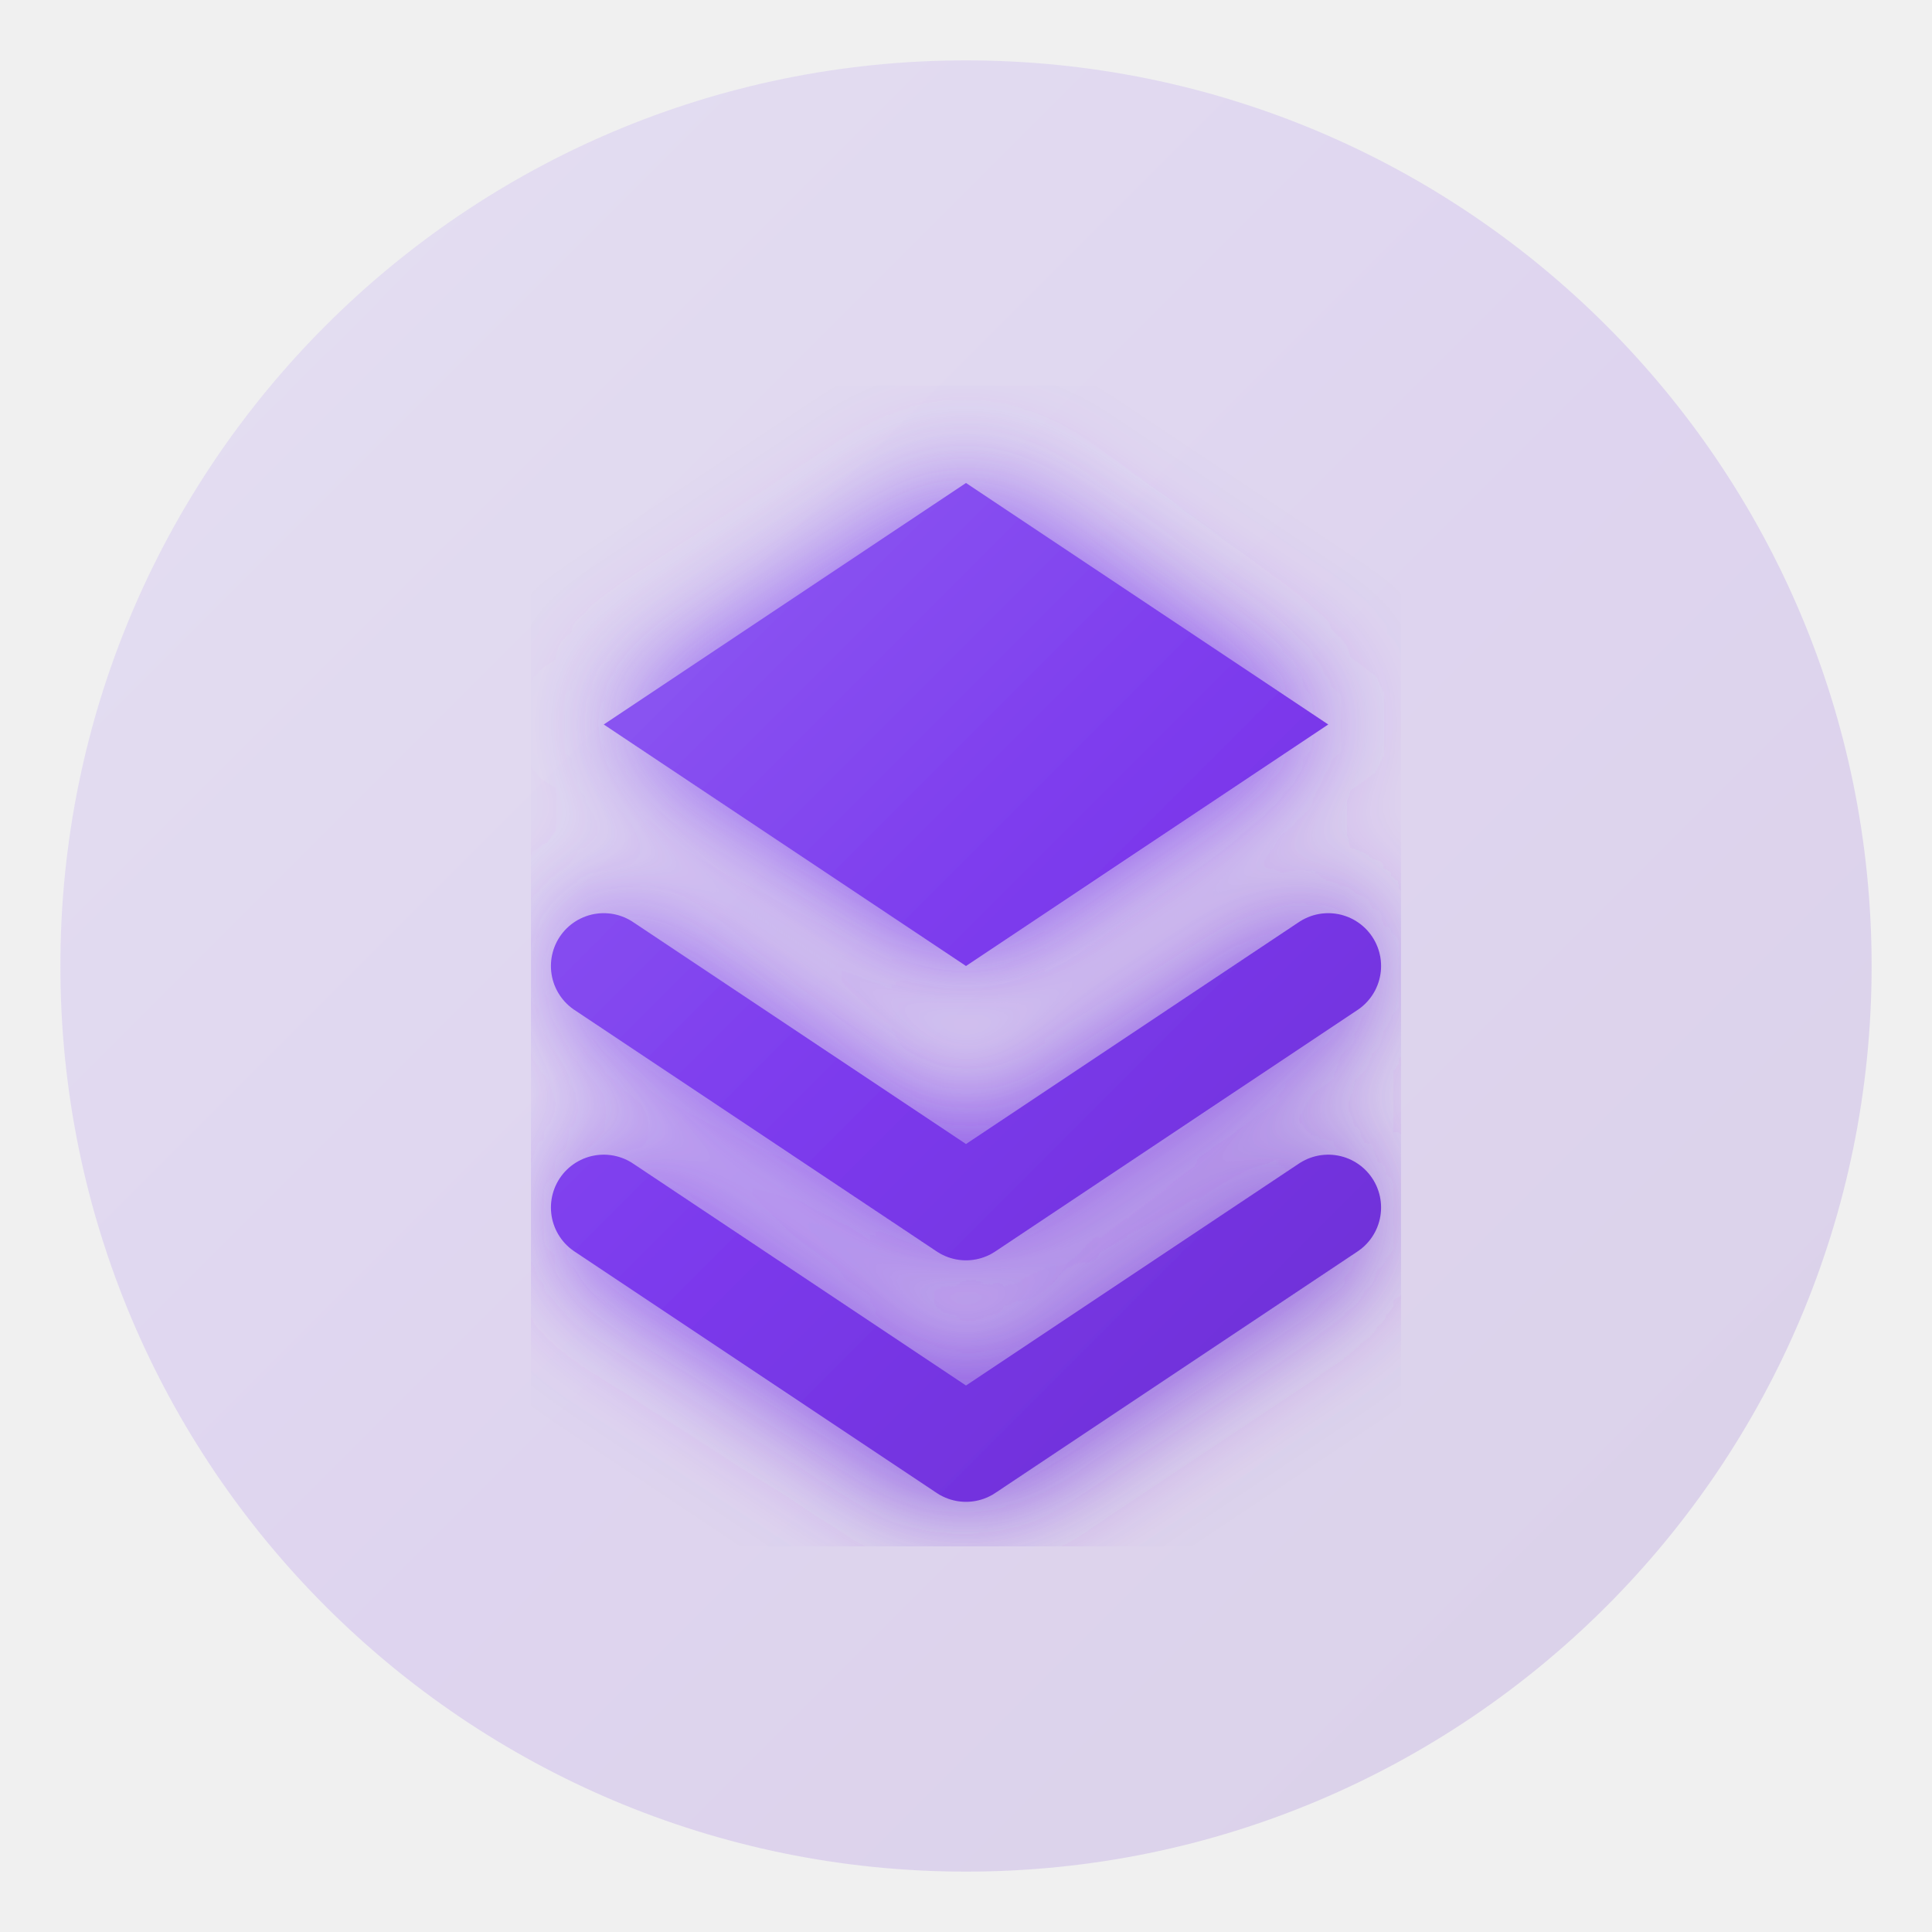
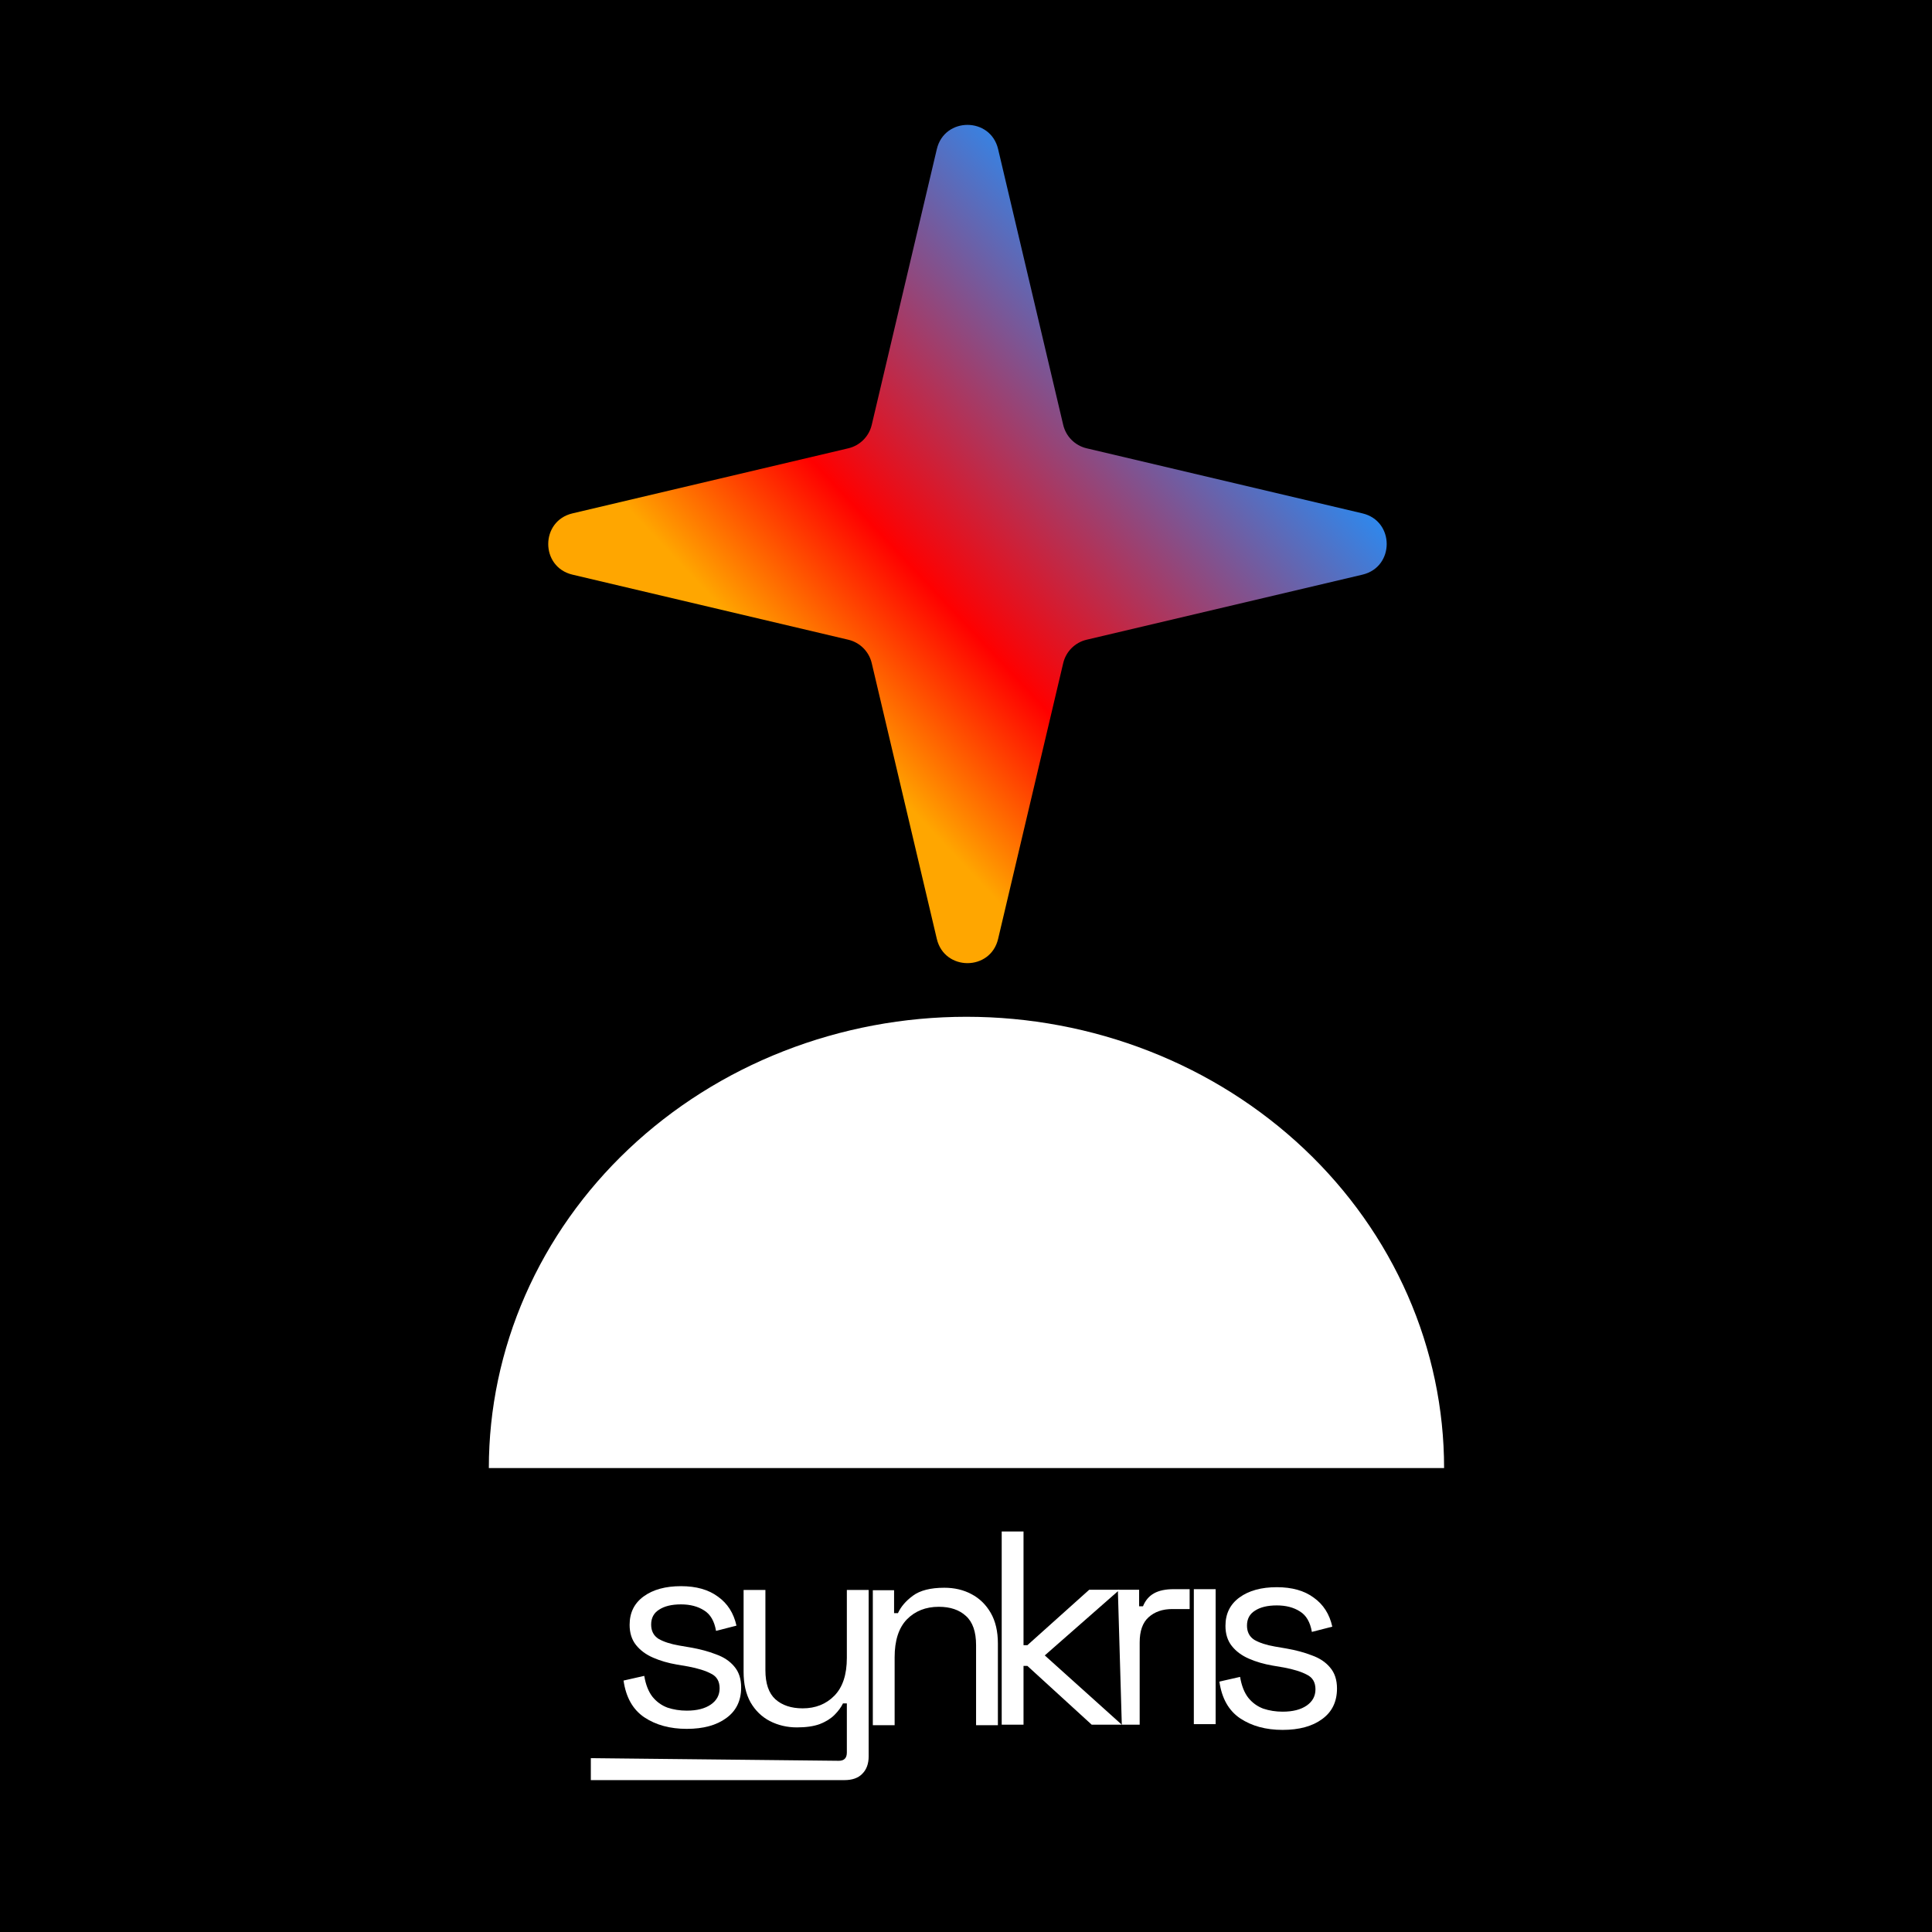
- <svg xmlns="http://www.w3.org/2000/svg" width="64" height="64" viewBox="0 0 64 64" fill="none">
+ <svg xmlns="http://www.w3.org/2000/svg" width="2067" height="2067" viewBox="0 0 2067 2067" fill="none">
+   <rect width="2067" height="2067" fill="#1E1E1E" />
+   <rect width="2067" height="2067" fill="black" />
+   <path d="M1545 1570.64C1545 1507.24 1531.78 1444.45 1506.1 1385.88C1480.42 1327.3 1442.78 1274.07 1395.33 1229.24C1347.88 1184.41 1291.55 1148.84 1229.55 1124.58C1167.55 1100.32 1101.11 1087.83 1034 1087.83C966.894 1087.83 900.446 1100.32 838.449 1124.58C776.451 1148.84 720.119 1184.41 672.668 1229.24C625.218 1274.07 587.578 1327.3 561.897 1385.88C536.217 1444.45 523 1507.24 523 1570.64L1545 1570.64Z" fill="white" />
+   <path d="M1002.28 159.552C1010.45 124.954 1059.7 124.954 1067.86 159.552L1137.5 454.577C1140.43 466.997 1150.13 476.694 1162.55 479.625L1457.65 549.242C1492.25 557.406 1492.25 606.646 1457.65 614.81L1162.55 684.427C1150.13 687.358 1140.43 697.055 1137.5 709.475L1067.86 1004.5C1059.7 1039.1 1010.45 1039.1 1002.28 1004.5L932.648 709.475C929.716 697.055 920.017 687.358 907.594 684.427L612.5 614.81C577.894 606.646 577.894 557.406 612.5 549.242L907.594 479.625C920.017 476.694 929.716 466.997 932.648 454.577L1002.28 159.552Z" fill="url(#paint0_linear_0_1)" />
+   <path d="M734.755 1849.67C716.836 1849.67 701.674 1845.54 689.268 1837.27C677.06 1829 669.676 1815.91 667.116 1797.99L689.268 1792.97C690.844 1802.42 693.797 1809.9 698.129 1815.42C702.462 1820.73 707.778 1824.57 714.079 1826.93C720.578 1829.1 727.47 1830.18 734.755 1830.18C745.586 1830.18 754.151 1828.01 760.453 1823.68C766.754 1819.35 769.904 1813.55 769.904 1806.26C769.904 1798.78 766.852 1793.56 760.748 1790.61C754.841 1787.46 746.669 1784.9 736.232 1782.93L724.122 1780.87C714.867 1779.29 706.4 1776.83 698.72 1773.48C691.041 1770.14 684.936 1765.61 680.407 1759.9C675.878 1754.19 673.614 1747 673.614 1738.34C673.614 1725.35 678.635 1715.21 688.678 1707.93C698.72 1700.64 712.012 1697 728.553 1697C744.896 1697 758.09 1700.74 768.132 1708.22C778.372 1715.51 784.968 1725.84 787.922 1739.23L766.065 1744.84C764.292 1734.4 760.059 1727.12 753.364 1722.99C746.669 1718.66 738.398 1716.49 728.553 1716.49C718.707 1716.49 710.929 1718.36 705.218 1722.1C699.508 1725.64 696.653 1730.96 696.653 1738.05C696.653 1744.94 699.311 1750.06 704.628 1753.4C710.141 1756.55 717.427 1758.91 726.485 1760.49L738.595 1762.56C748.835 1764.33 757.991 1766.79 766.065 1769.94C774.335 1772.89 780.833 1777.22 785.559 1782.93C790.482 1788.64 792.943 1796.12 792.943 1805.38C792.943 1819.55 787.627 1830.48 776.993 1838.15C766.557 1845.83 752.477 1849.67 734.755 1849.67Z" fill="white" />
+   <path d="M632.116 1904.5V1881L897.459 1883.83C903.169 1883.83 906.025 1880.88 906.025 1874.97V1822.41H901.89C899.92 1826.54 896.868 1830.67 892.733 1834.81C888.795 1838.75 883.577 1841.99 877.079 1844.55C870.58 1846.92 862.409 1848.1 852.563 1848.1C842.126 1848.1 832.478 1845.83 823.617 1841.31C814.953 1836.78 808.061 1830.08 802.941 1821.23C798.018 1812.37 795.557 1801.54 795.557 1788.74V1701.04H818.891V1786.97C818.891 1801.14 822.435 1811.48 829.524 1817.98C836.81 1824.47 846.557 1827.72 858.766 1827.72C872.55 1827.72 883.872 1823.19 892.733 1814.14C901.594 1805.08 906.025 1791.6 906.025 1773.68V1701.04H929.359V1879.1C929.359 1886.98 927.094 1893.18 922.565 1897.71C918.233 1902.24 911.834 1904.5 903.366 1904.5H632.116Z" fill="white" />
+   <path d="M933.814 1845.75V1701.35H956.557V1725.86H960.692C963.843 1718.97 969.159 1712.77 976.642 1707.25C984.322 1701.55 995.546 1698.69 1010.31 1698.69C1021.14 1698.69 1030.79 1700.95 1039.26 1705.48C1047.92 1710.01 1054.82 1716.7 1059.94 1725.56C1065.06 1734.42 1067.62 1745.35 1067.62 1758.34V1845.75H1044.28V1760.11C1044.28 1745.74 1040.64 1735.31 1033.35 1728.81C1026.26 1722.31 1016.62 1719.07 1004.41 1719.07C990.426 1719.07 979.005 1723.59 970.144 1732.65C961.48 1741.71 957.148 1755.19 957.148 1773.11V1845.75H933.814Z" fill="white" />
+   <path d="M1071.7 1845.21V1638.5H1095.04V1760.16H1099.17L1165.34 1700.81H1197.83L1117.78 1771.09L1200.19 1845.21H1168L1099.17 1782.31H1095.04V1845.21H1071.7Z" fill="white" />
+   <path d="M1200.19 1845.21L1195.97 1700.81H1218.72V1718.53H1222.85C1225.41 1712.23 1229.35 1707.6 1234.67 1704.65C1239.98 1701.69 1246.97 1700.22 1255.64 1700.22H1272.77V1721.48H1254.16C1243.72 1721.48 1235.26 1724.43 1228.76 1730.34C1222.46 1736.05 1219.31 1745.01 1219.31 1757.21V1845.21H1200.19Z" fill="white" />
+   <path d="M1277.25 1844.62V1700.22H1300.59V1772.42V1844.62H1277.25Z" fill="white" />
+   <path d="M1372.23 1850.77C1354.31 1850.77 1339.15 1846.64 1326.74 1838.37C1314.53 1830.1 1307.15 1817.01 1304.59 1799.09L1326.74 1794.07C1328.32 1803.52 1331.27 1811 1335.6 1816.52C1339.93 1821.83 1345.25 1825.67 1351.55 1828.03C1358.05 1830.2 1364.94 1831.28 1372.23 1831.28C1383.06 1831.28 1391.62 1829.11 1397.92 1824.78C1404.23 1820.45 1407.38 1814.64 1407.38 1807.36C1407.38 1799.88 1404.32 1794.66 1398.22 1791.71C1392.31 1788.56 1384.14 1786 1373.7 1784.03L1361.59 1781.97C1352.34 1780.39 1343.87 1777.93 1336.19 1774.58C1328.51 1771.24 1322.41 1766.71 1317.88 1761C1313.35 1755.29 1311.09 1748.1 1311.09 1739.44C1311.09 1726.45 1316.11 1716.31 1326.15 1709.03C1336.19 1701.74 1349.48 1698.1 1366.02 1698.1C1382.37 1698.1 1395.56 1701.84 1405.6 1709.32C1415.84 1716.61 1422.44 1726.94 1425.39 1740.33L1403.54 1745.94C1401.76 1735.5 1397.53 1728.22 1390.84 1724.09C1384.14 1719.76 1375.87 1717.59 1366.02 1717.59C1356.18 1717.59 1348.4 1719.46 1342.69 1723.2C1336.98 1726.74 1334.12 1732.06 1334.12 1739.15C1334.12 1746.04 1336.78 1751.16 1342.1 1754.5C1347.61 1757.65 1354.9 1760.01 1363.96 1761.59L1376.07 1763.66C1386.31 1765.43 1395.46 1767.89 1403.54 1771.04C1411.81 1773.99 1418.31 1778.32 1423.03 1784.03C1427.95 1789.74 1430.42 1797.22 1430.42 1806.47C1430.42 1820.65 1425.1 1831.58 1414.47 1839.25C1404.03 1846.93 1389.95 1850.77 1372.23 1850.77Z" fill="white" />
  <defs>
-     <linearGradient id="logo-gradient" x1="0" y1="0" x2="64" y2="64" gradientUnits="userSpaceOnUse">
-       <stop offset="0%" stop-color="#a78bfa" />
-       <stop offset="50%" stop-color="#7c3aed" />
-       <stop offset="100%" stop-color="#5b21b6" />
+     <linearGradient id="paint0_linear_0_1" x1="596" y1="1001.77" x2="1497.57" y2="153.11" gradientUnits="userSpaceOnUse">
+       <stop offset="0.298" stop-color="#FFA600" />
+       <stop offset="0.442" stop-color="#FF0000" />
+       <stop offset="0.788" stop-color="#1F92FE" />
    </linearGradient>
-     <filter id="glow">
-       <feGaussianBlur stdDeviation="2" result="coloredBlur" />
-       <feMerge>
-         <feMergeNode in="coloredBlur" />
-         <feMergeNode in="SourceGraphic" />
-       </feMerge>
-     </filter>
  </defs>
-   <circle cx="32" cy="32" r="30" fill="url(#logo-gradient)" opacity="0.15" />
-   <g filter="url(#glow)">
-     <path d="M32 16 L20 24 L32 32 L44 24 Z" fill="url(#logo-gradient)" />
-     <path d="M20 40 L32 48 L44 40 M20 32 L32 40 L44 32" stroke="url(#logo-gradient)" stroke-width="3.5" stroke-linecap="round" stroke-linejoin="round" fill="none" />
-   </g>
</svg>
